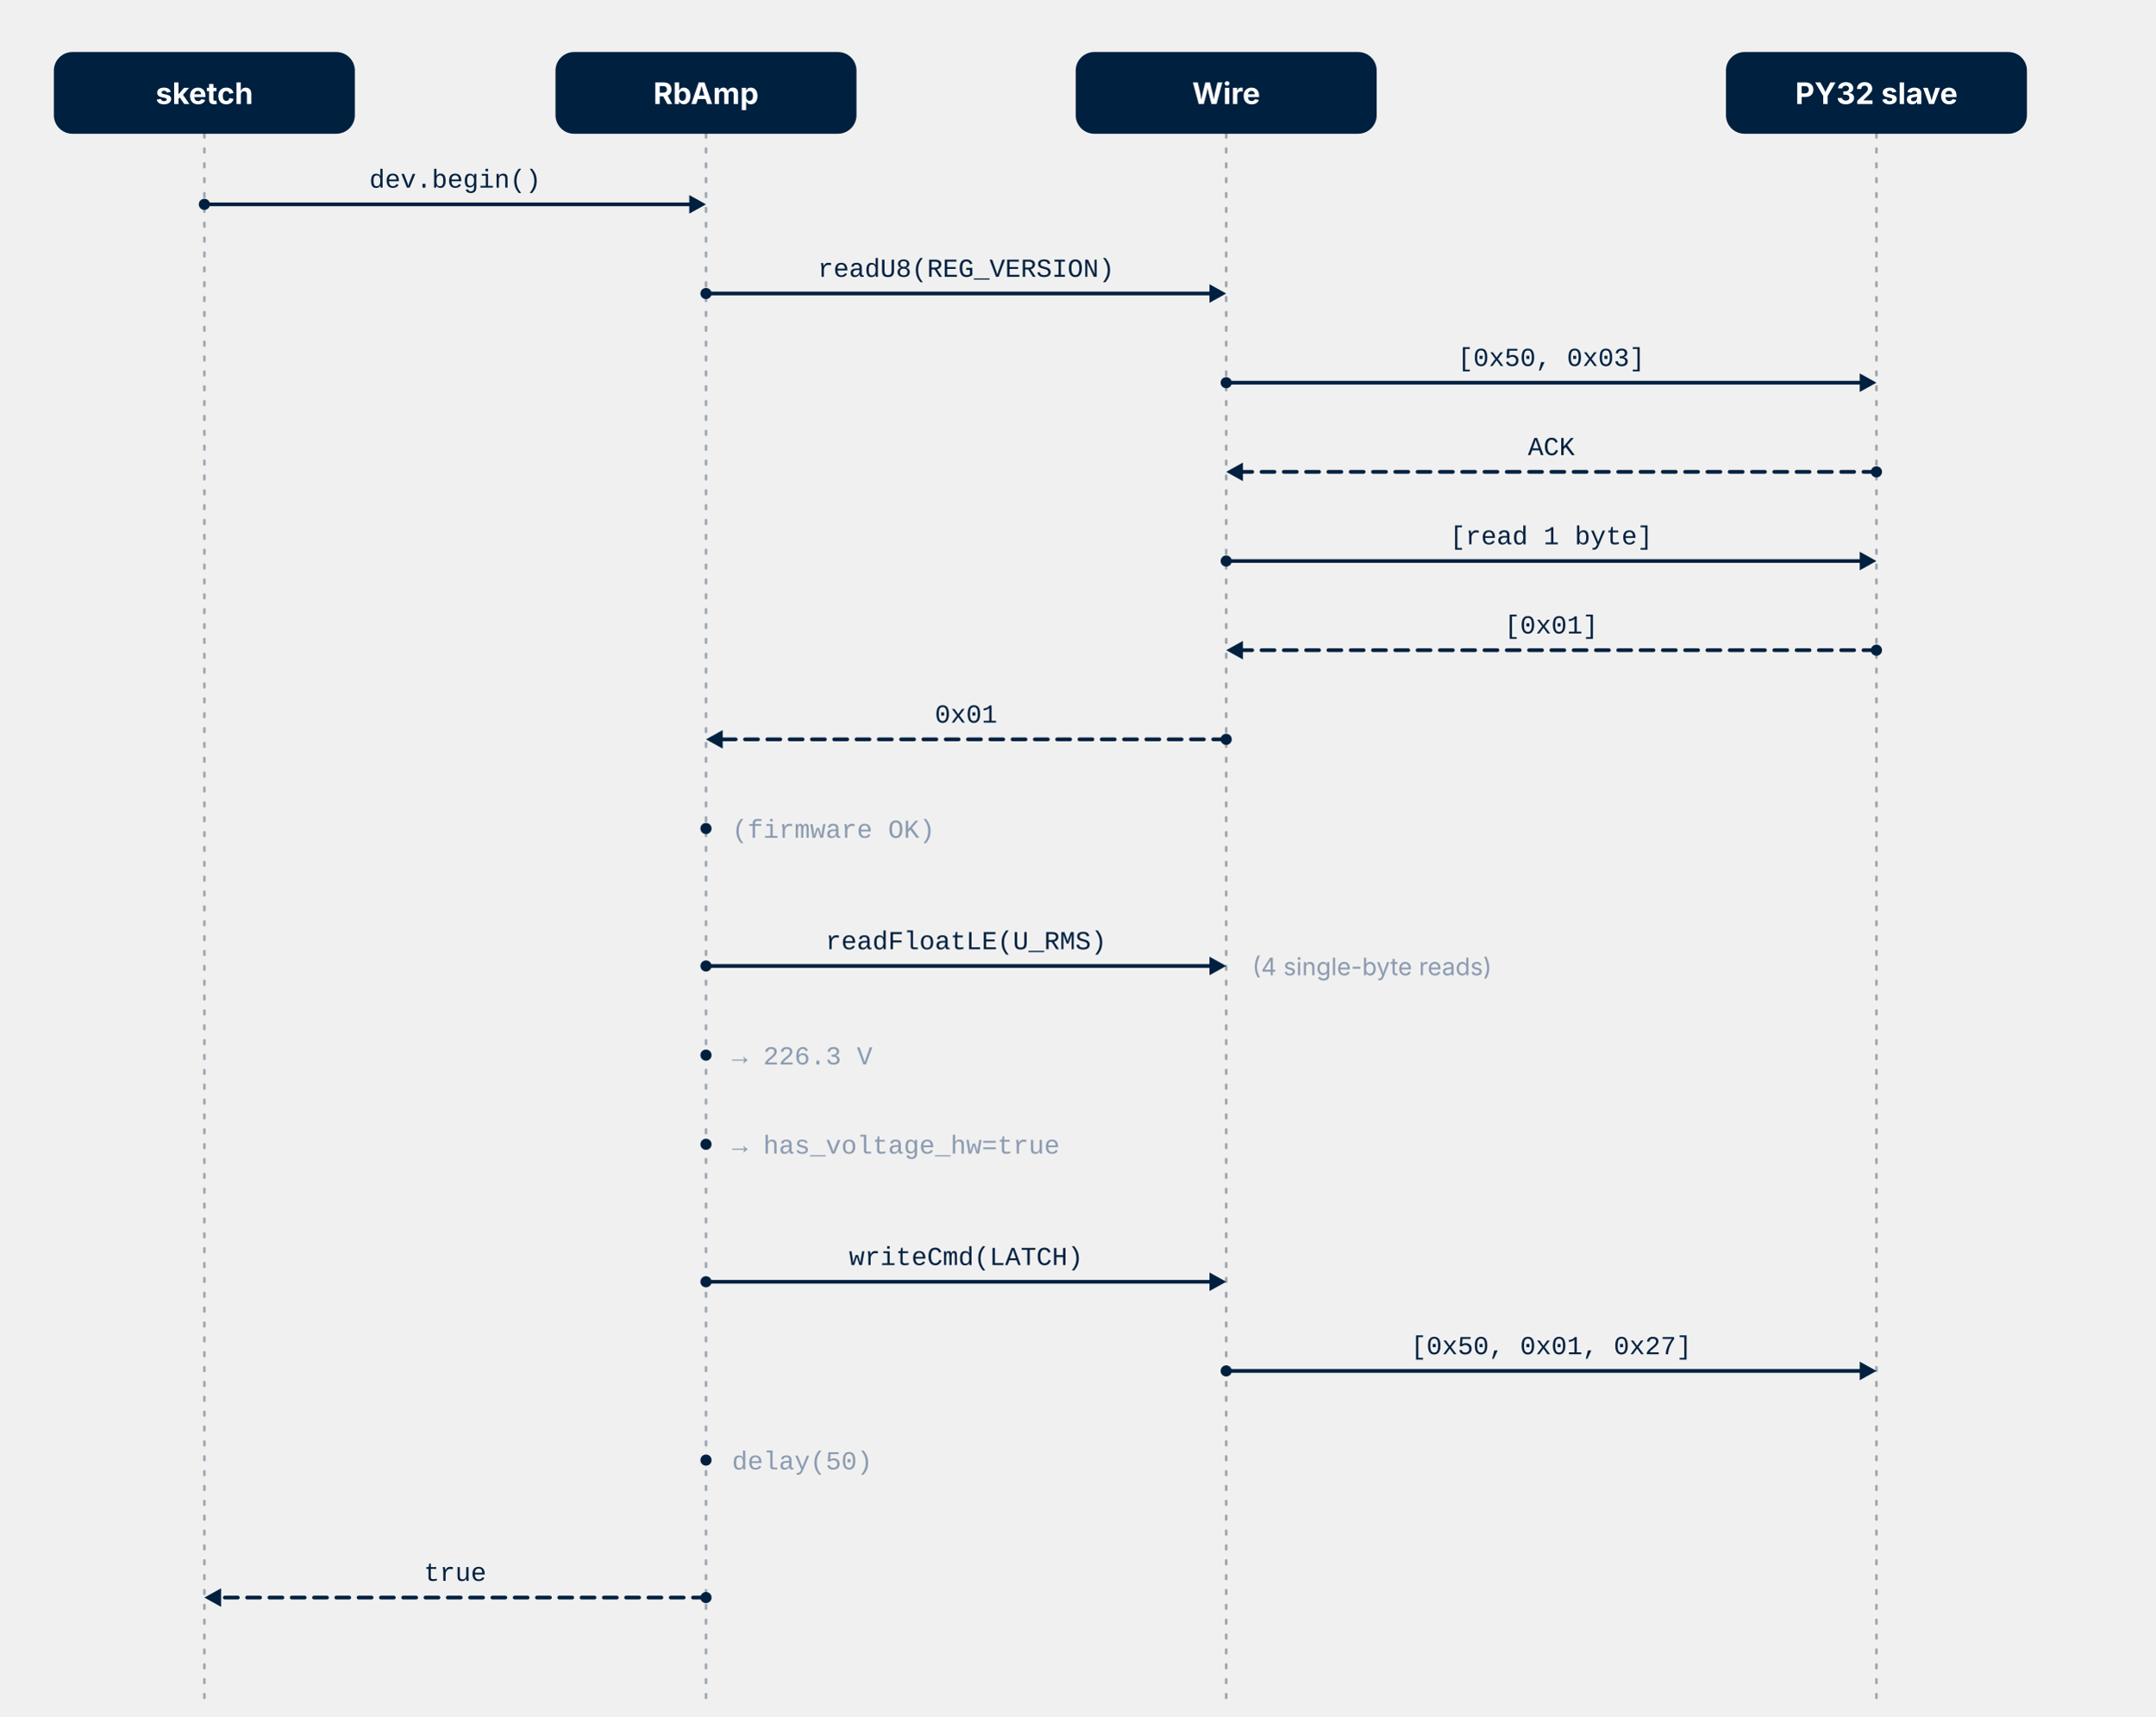
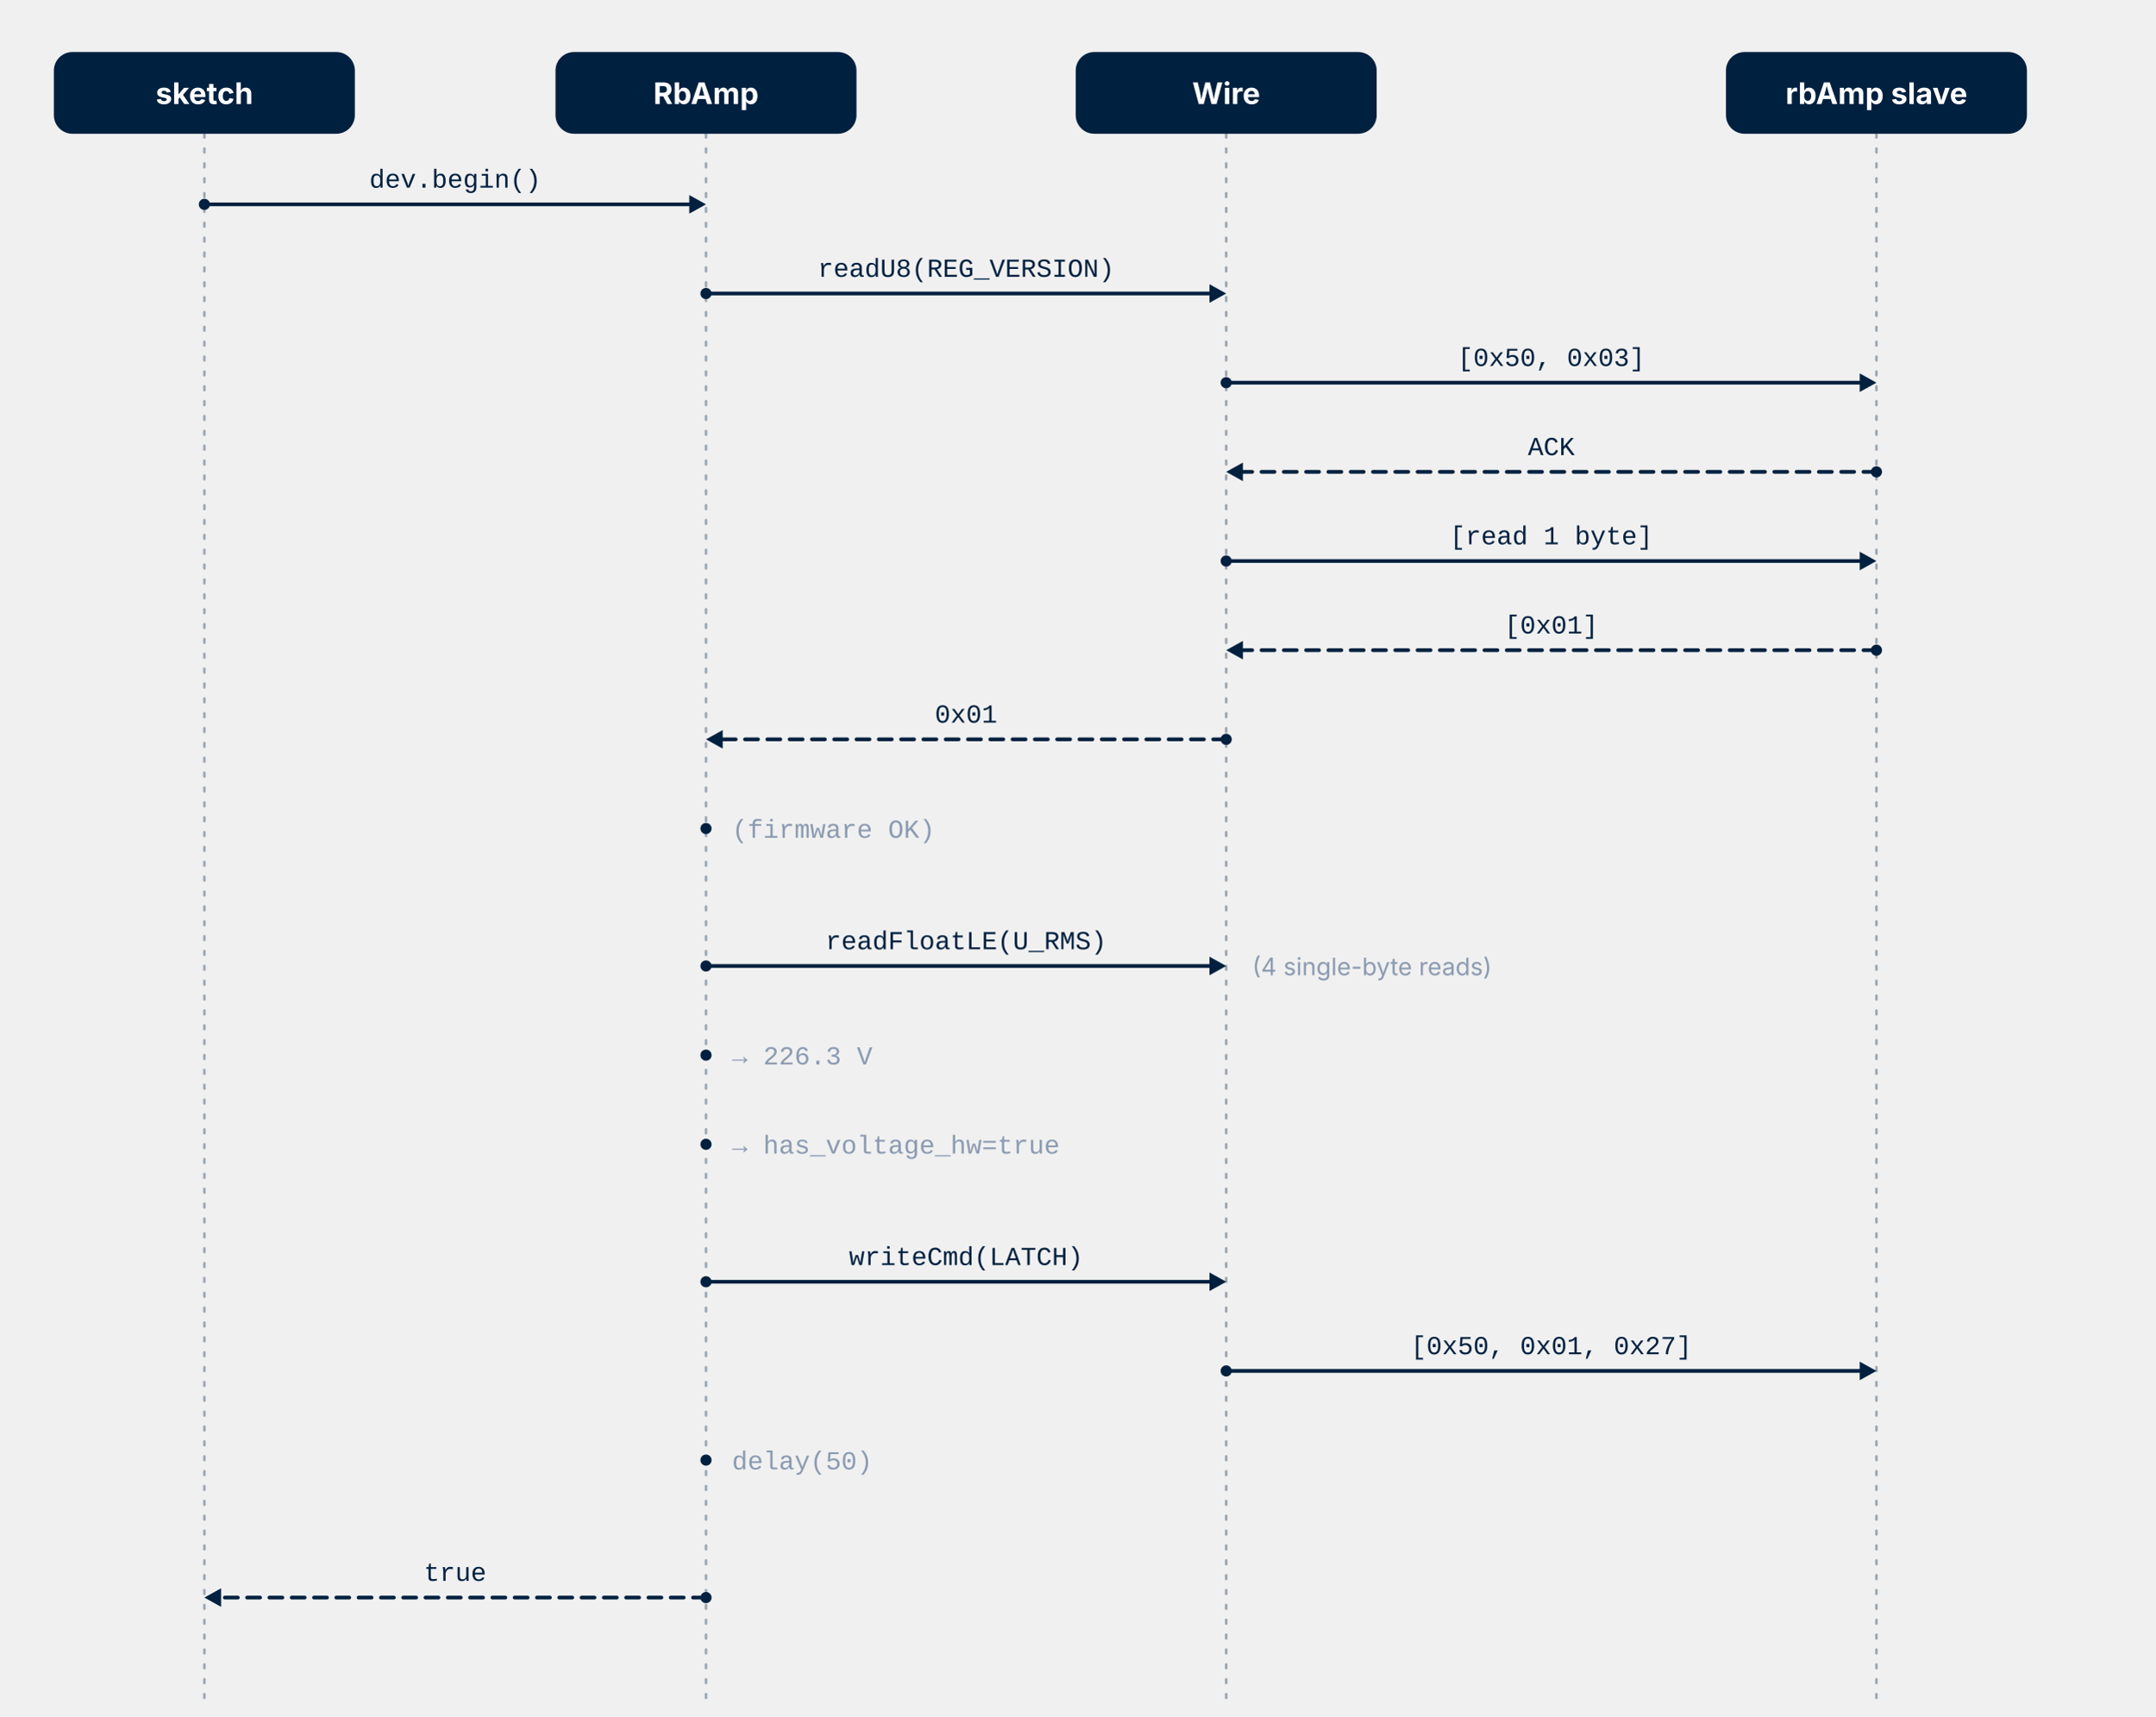
<svg xmlns="http://www.w3.org/2000/svg" width="1160" height="924" viewBox="0 0 1160 924" font-family="system-ui,'Segoe UI',Inter,Helvetica,Arial,sans-serif">
  <line x1="110.0" y1="72.0" x2="110.0" y2="916.0" stroke="#00203F" stroke-width="1.4" stroke-linecap="round" stroke-dasharray="2 6" stroke-opacity="0.35" />
  <rect x="29.0" y="28.0" width="162.0" height="44.0" rx="10" ry="10" fill="#00203F" stroke="none" stroke-width="1.5" />
  <text x="110.0" y="56.0" text-anchor="middle" style="white-space:pre">
    <tspan font-family="system-ui,'Segoe UI',Inter,Helvetica,Arial,sans-serif" font-size="16" fill="#ffffff" font-weight="700">sketch</tspan>
  </text>
  <line x1="380.0" y1="72.0" x2="380.0" y2="916.0" stroke="#00203F" stroke-width="1.4" stroke-linecap="round" stroke-dasharray="2 6" stroke-opacity="0.35" />
  <rect x="299.0" y="28.0" width="162.0" height="44.0" rx="10" ry="10" fill="#00203F" stroke="none" stroke-width="1.5" />
  <text x="380.0" y="56.0" text-anchor="middle" style="white-space:pre">
    <tspan font-family="system-ui,'Segoe UI',Inter,Helvetica,Arial,sans-serif" font-size="16" fill="#ffffff" font-weight="700">RbAmp</tspan>
  </text>
  <line x1="660.0" y1="72.0" x2="660.0" y2="916.0" stroke="#00203F" stroke-width="1.4" stroke-linecap="round" stroke-dasharray="2 6" stroke-opacity="0.35" />
  <rect x="579.0" y="28.0" width="162.0" height="44.0" rx="10" ry="10" fill="#00203F" stroke="none" stroke-width="1.5" />
  <text x="660.0" y="56.0" text-anchor="middle" style="white-space:pre">
    <tspan font-family="system-ui,'Segoe UI',Inter,Helvetica,Arial,sans-serif" font-size="16" fill="#ffffff" font-weight="700">Wire</tspan>
  </text>
  <line x1="1010.0" y1="72.0" x2="1010.0" y2="916.0" stroke="#00203F" stroke-width="1.4" stroke-linecap="round" stroke-dasharray="2 6" stroke-opacity="0.35" />
  <rect x="929.0" y="28.0" width="162.0" height="44.0" rx="10" ry="10" fill="#00203F" stroke="none" stroke-width="1.5" />
  <text x="1010.0" y="56.0" text-anchor="middle" style="white-space:pre">
-     <tspan font-family="system-ui,'Segoe UI',Inter,Helvetica,Arial,sans-serif" font-size="16" fill="#ffffff" font-weight="700">PY32 slave</tspan>
+     <tspan font-family="system-ui,'Segoe UI',Inter,Helvetica,Arial,sans-serif" font-size="16" fill="#ffffff" font-weight="700">rbAmp slave</tspan>
  </text>
  <line x1="110.0" y1="110.0" x2="371.0" y2="110.0" stroke="#00203F" stroke-width="2" stroke-linecap="round" />
  <path d="M 371 105 L 371 115 L 380 110 Z" fill="#00203F" />
  <text x="245.0" y="101.0" text-anchor="middle" style="white-space:pre">
    <tspan font-family="'SFMono-Regular',Menlo,Consolas,'Liberation Mono',monospace" font-size="14" fill="#00203F" font-weight="400">dev.begin()</tspan>
  </text>
  <circle cx="110.0" cy="110.0" r="3.0" fill="#00203F" stroke="none" stroke-width="1" />
  <line x1="380.0" y1="158.0" x2="651.0" y2="158.0" stroke="#00203F" stroke-width="2" stroke-linecap="round" />
  <path d="M 651 153 L 651 163 L 660 158 Z" fill="#00203F" />
  <text x="520.0" y="149.0" text-anchor="middle" style="white-space:pre">
    <tspan font-family="'SFMono-Regular',Menlo,Consolas,'Liberation Mono',monospace" font-size="14" fill="#00203F" font-weight="400">readU8(REG_VERSION)</tspan>
  </text>
  <circle cx="380.0" cy="158.0" r="3.0" fill="#00203F" stroke="none" stroke-width="1" />
  <line x1="660.0" y1="206.0" x2="1001.0" y2="206.0" stroke="#00203F" stroke-width="2" stroke-linecap="round" />
  <path d="M 1001 201 L 1001 211 L 1010 206 Z" fill="#00203F" />
  <text x="835.0" y="197.0" text-anchor="middle" style="white-space:pre">
    <tspan font-family="'SFMono-Regular',Menlo,Consolas,'Liberation Mono',monospace" font-size="14" fill="#00203F" font-weight="400">[0x50, 0x03]</tspan>
  </text>
  <circle cx="660.0" cy="206.0" r="3.0" fill="#00203F" stroke="none" stroke-width="1" />
  <line x1="1010.0" y1="254.0" x2="669.0" y2="254.0" stroke="#00203F" stroke-width="2" stroke-linecap="round" stroke-dasharray="7 5" />
  <path d="M 669 249 L 669 259 L 660 254 Z" fill="#00203F" />
  <text x="835.0" y="245.0" text-anchor="middle" style="white-space:pre">
    <tspan font-family="'SFMono-Regular',Menlo,Consolas,'Liberation Mono',monospace" font-size="14" fill="#00203F" font-weight="400">ACK</tspan>
  </text>
  <circle cx="1010.0" cy="254.0" r="3.0" fill="#00203F" stroke="none" stroke-width="1" />
  <line x1="660.0" y1="302.0" x2="1001.0" y2="302.0" stroke="#00203F" stroke-width="2" stroke-linecap="round" />
  <path d="M 1001 297 L 1001 307 L 1010 302 Z" fill="#00203F" />
  <text x="835.0" y="293.0" text-anchor="middle" style="white-space:pre">
    <tspan font-family="'SFMono-Regular',Menlo,Consolas,'Liberation Mono',monospace" font-size="14" fill="#00203F" font-weight="400">[read 1 byte]</tspan>
  </text>
  <circle cx="660.0" cy="302.0" r="3.0" fill="#00203F" stroke="none" stroke-width="1" />
  <line x1="1010.0" y1="350.0" x2="669.0" y2="350.0" stroke="#00203F" stroke-width="2" stroke-linecap="round" stroke-dasharray="7 5" />
  <path d="M 669 345 L 669 355 L 660 350 Z" fill="#00203F" />
  <text x="835.0" y="341.0" text-anchor="middle" style="white-space:pre">
    <tspan font-family="'SFMono-Regular',Menlo,Consolas,'Liberation Mono',monospace" font-size="14" fill="#00203F" font-weight="400">[0x01]</tspan>
  </text>
  <circle cx="1010.0" cy="350.0" r="3.0" fill="#00203F" stroke="none" stroke-width="1" />
  <line x1="660.0" y1="398.0" x2="389.0" y2="398.0" stroke="#00203F" stroke-width="2" stroke-linecap="round" stroke-dasharray="7 5" />
  <path d="M 389 393 L 389 403 L 380 398 Z" fill="#00203F" />
  <text x="520.0" y="389.0" text-anchor="middle" style="white-space:pre">
    <tspan font-family="'SFMono-Regular',Menlo,Consolas,'Liberation Mono',monospace" font-size="14" fill="#00203F" font-weight="400">0x01</tspan>
  </text>
  <circle cx="660.0" cy="398.0" r="3.0" fill="#00203F" stroke="none" stroke-width="1" />
  <text x="394.0" y="451.0" style="white-space:pre">
    <tspan font-family="'SFMono-Regular',Menlo,Consolas,'Liberation Mono',monospace" font-size="14" fill="#8a9ab0" font-weight="400">(firmware OK)</tspan>
  </text>
  <circle cx="380.0" cy="446.0" r="3.0" fill="#00203F" stroke="none" stroke-width="1" />
  <line x1="380.0" y1="520.0" x2="651.0" y2="520.0" stroke="#00203F" stroke-width="2" stroke-linecap="round" />
  <path d="M 651 515 L 651 525 L 660 520 Z" fill="#00203F" />
  <text x="520.0" y="511.0" text-anchor="middle" style="white-space:pre">
    <tspan font-family="'SFMono-Regular',Menlo,Consolas,'Liberation Mono',monospace" font-size="14" fill="#00203F" font-weight="400">readFloatLE(U_RMS)</tspan>
  </text>
  <circle cx="380.0" cy="520.0" r="3.0" fill="#00203F" stroke="none" stroke-width="1" />
  <text x="674.0" y="525.0" style="white-space:pre">
    <tspan font-family="system-ui,'Segoe UI',Inter,Helvetica,Arial,sans-serif" font-size="13" fill="#8a9ab0" font-weight="400">(4 single-byte reads)</tspan>
  </text>
  <text x="394.0" y="573.0" style="white-space:pre">
    <tspan font-family="'SFMono-Regular',Menlo,Consolas,'Liberation Mono',monospace" font-size="14" fill="#8a9ab0" font-weight="400">→ 226.3 V</tspan>
  </text>
  <circle cx="380.0" cy="568.0" r="3.0" fill="#00203F" stroke="none" stroke-width="1" />
  <text x="394.0" y="621.0" style="white-space:pre">
    <tspan font-family="'SFMono-Regular',Menlo,Consolas,'Liberation Mono',monospace" font-size="14" fill="#8a9ab0" font-weight="400">→ has_voltage_hw=true</tspan>
  </text>
  <circle cx="380.0" cy="616.0" r="3.0" fill="#00203F" stroke="none" stroke-width="1" />
  <line x1="380.0" y1="690.0" x2="651.0" y2="690.0" stroke="#00203F" stroke-width="2" stroke-linecap="round" />
  <path d="M 651 685 L 651 695 L 660 690 Z" fill="#00203F" />
  <text x="520.0" y="681.0" text-anchor="middle" style="white-space:pre">
    <tspan font-family="'SFMono-Regular',Menlo,Consolas,'Liberation Mono',monospace" font-size="14" fill="#00203F" font-weight="400">writeCmd(LATCH)</tspan>
  </text>
  <circle cx="380.0" cy="690.0" r="3.0" fill="#00203F" stroke="none" stroke-width="1" />
  <line x1="660.0" y1="738.0" x2="1001.0" y2="738.0" stroke="#00203F" stroke-width="2" stroke-linecap="round" />
  <path d="M 1001 733 L 1001 743 L 1010 738 Z" fill="#00203F" />
  <text x="835.0" y="729.0" text-anchor="middle" style="white-space:pre">
    <tspan font-family="'SFMono-Regular',Menlo,Consolas,'Liberation Mono',monospace" font-size="14" fill="#00203F" font-weight="400">[0x50, 0x01, 0x27]</tspan>
  </text>
  <circle cx="660.0" cy="738.0" r="3.0" fill="#00203F" stroke="none" stroke-width="1" />
  <text x="394.0" y="791.0" style="white-space:pre">
    <tspan font-family="'SFMono-Regular',Menlo,Consolas,'Liberation Mono',monospace" font-size="14" fill="#8a9ab0" font-weight="400">delay(50)</tspan>
  </text>
  <circle cx="380.0" cy="786.0" r="3.0" fill="#00203F" stroke="none" stroke-width="1" />
  <line x1="380.0" y1="860.0" x2="119.0" y2="860.0" stroke="#00203F" stroke-width="2" stroke-linecap="round" stroke-dasharray="7 5" />
  <path d="M 119 855 L 119 865 L 110 860 Z" fill="#00203F" />
  <text x="245.0" y="851.0" text-anchor="middle" style="white-space:pre">
    <tspan font-family="'SFMono-Regular',Menlo,Consolas,'Liberation Mono',monospace" font-size="14" fill="#00203F" font-weight="400">true</tspan>
  </text>
  <circle cx="380.0" cy="860.0" r="3.0" fill="#00203F" stroke="none" stroke-width="1" />
</svg>
